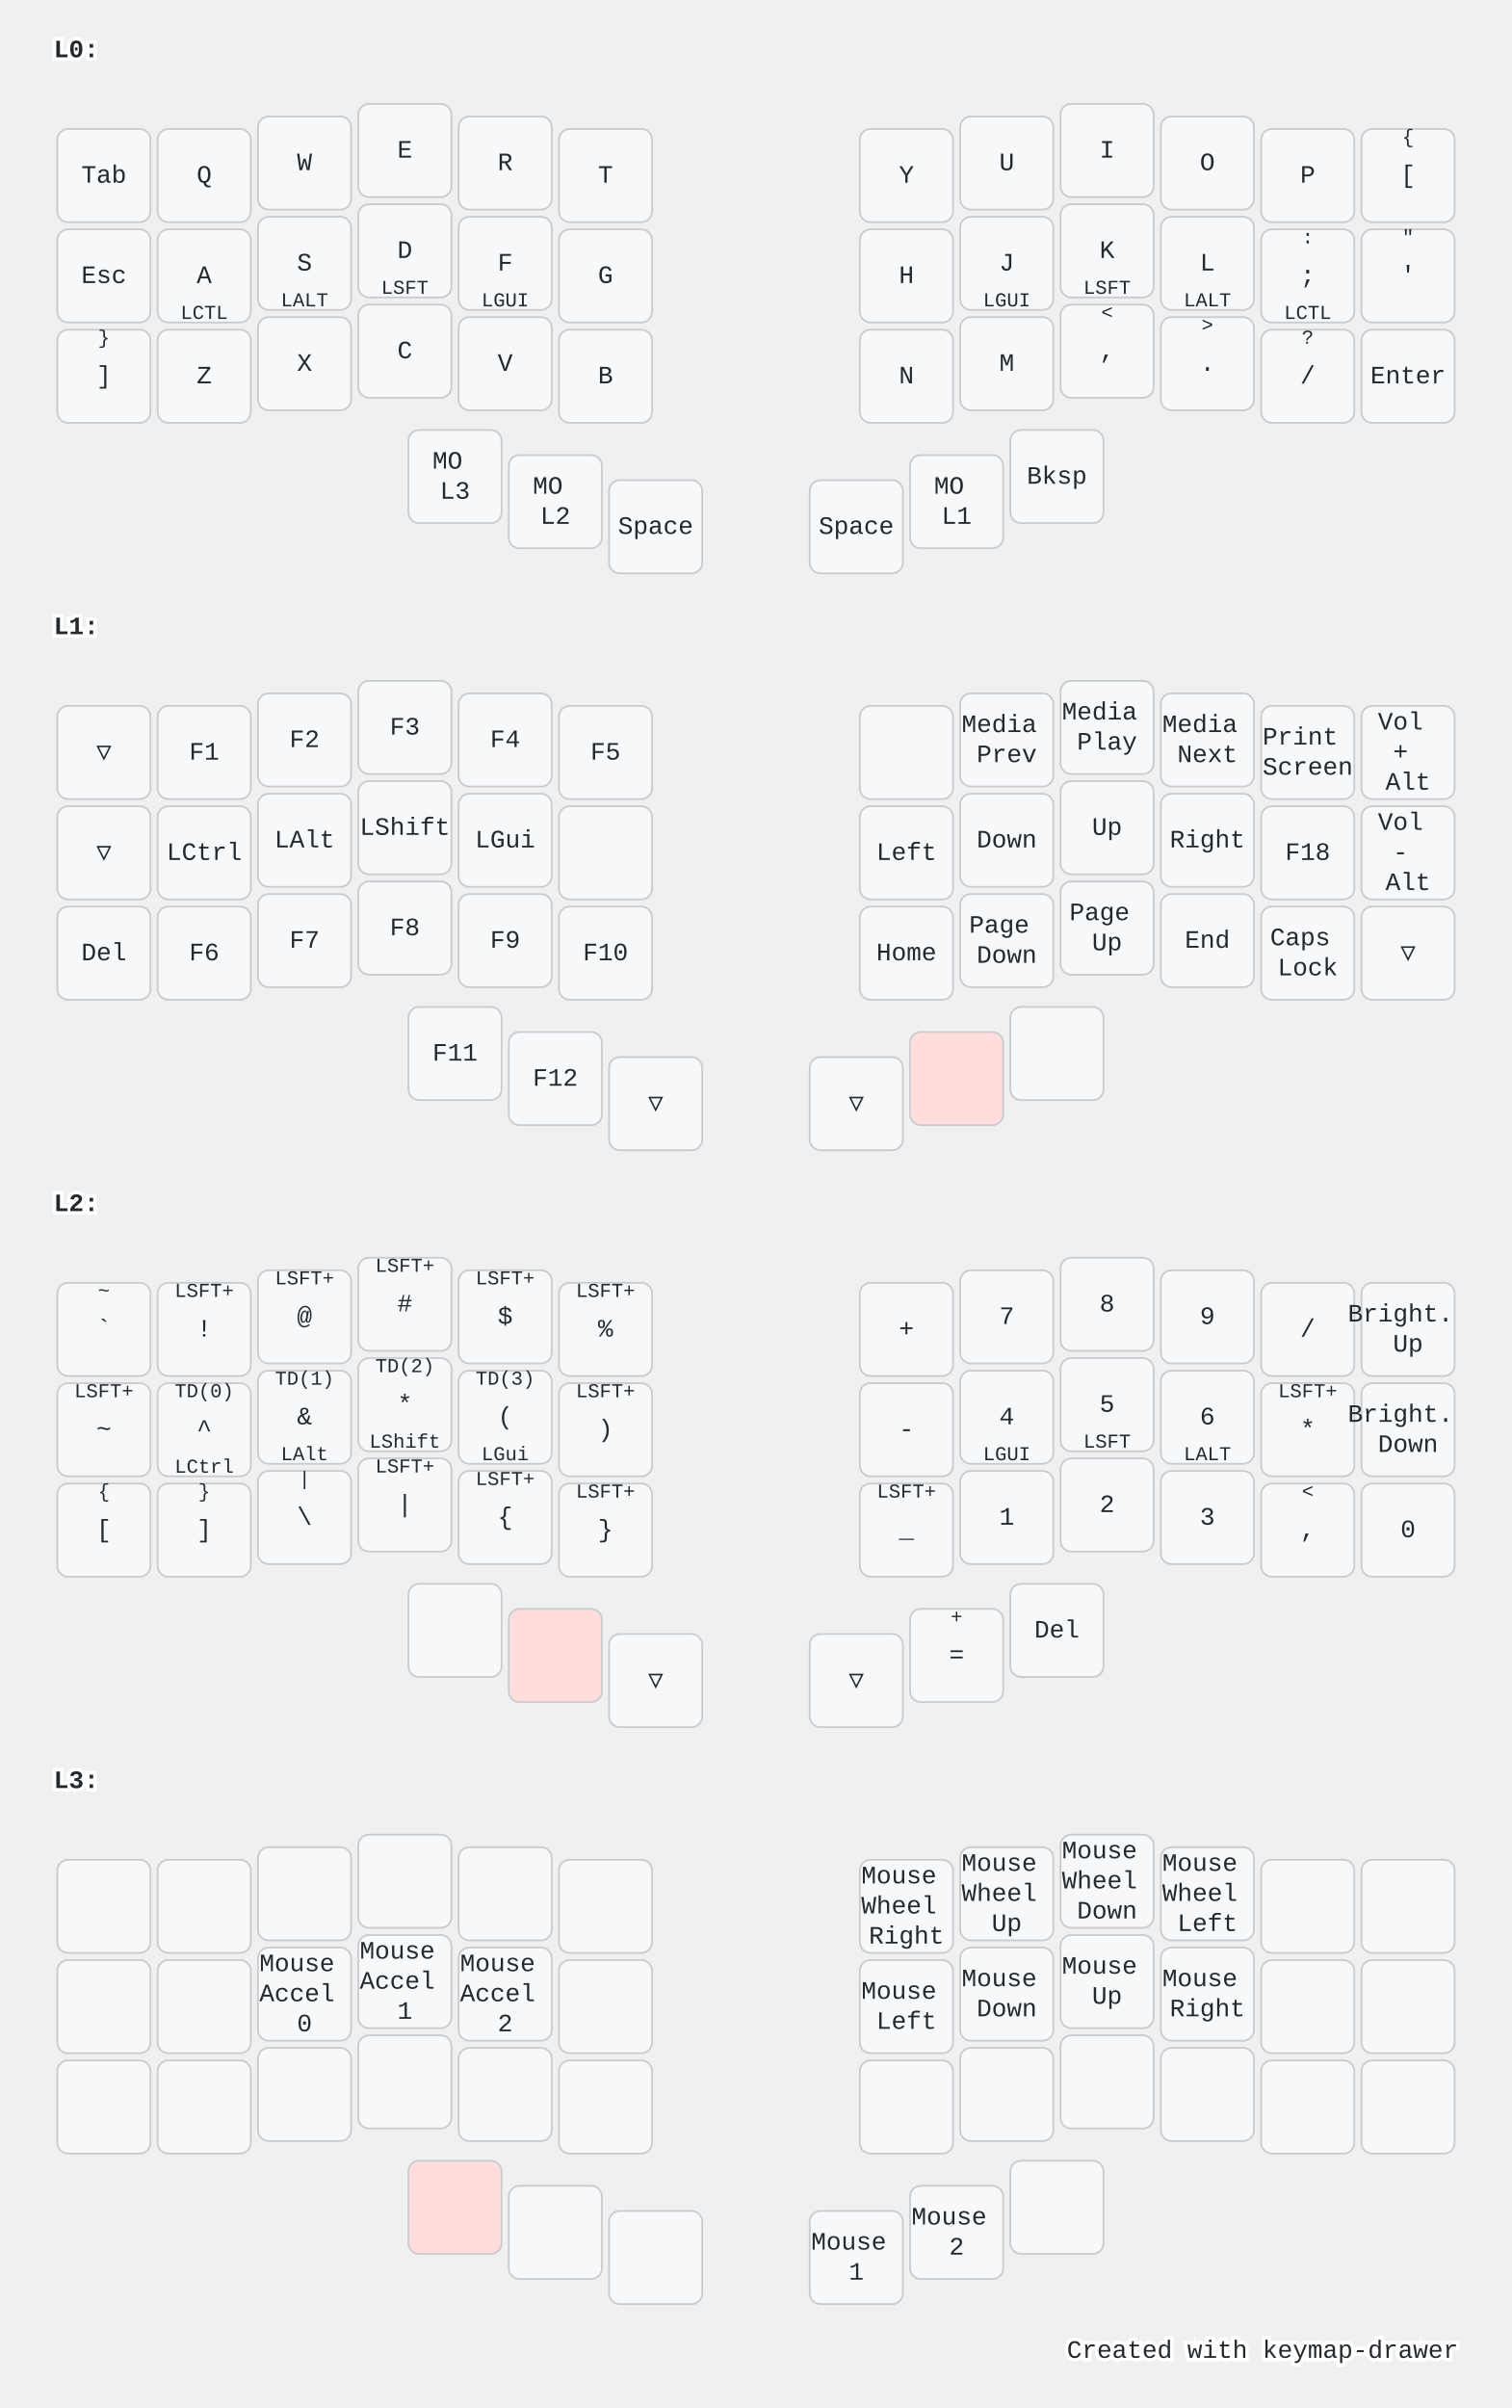
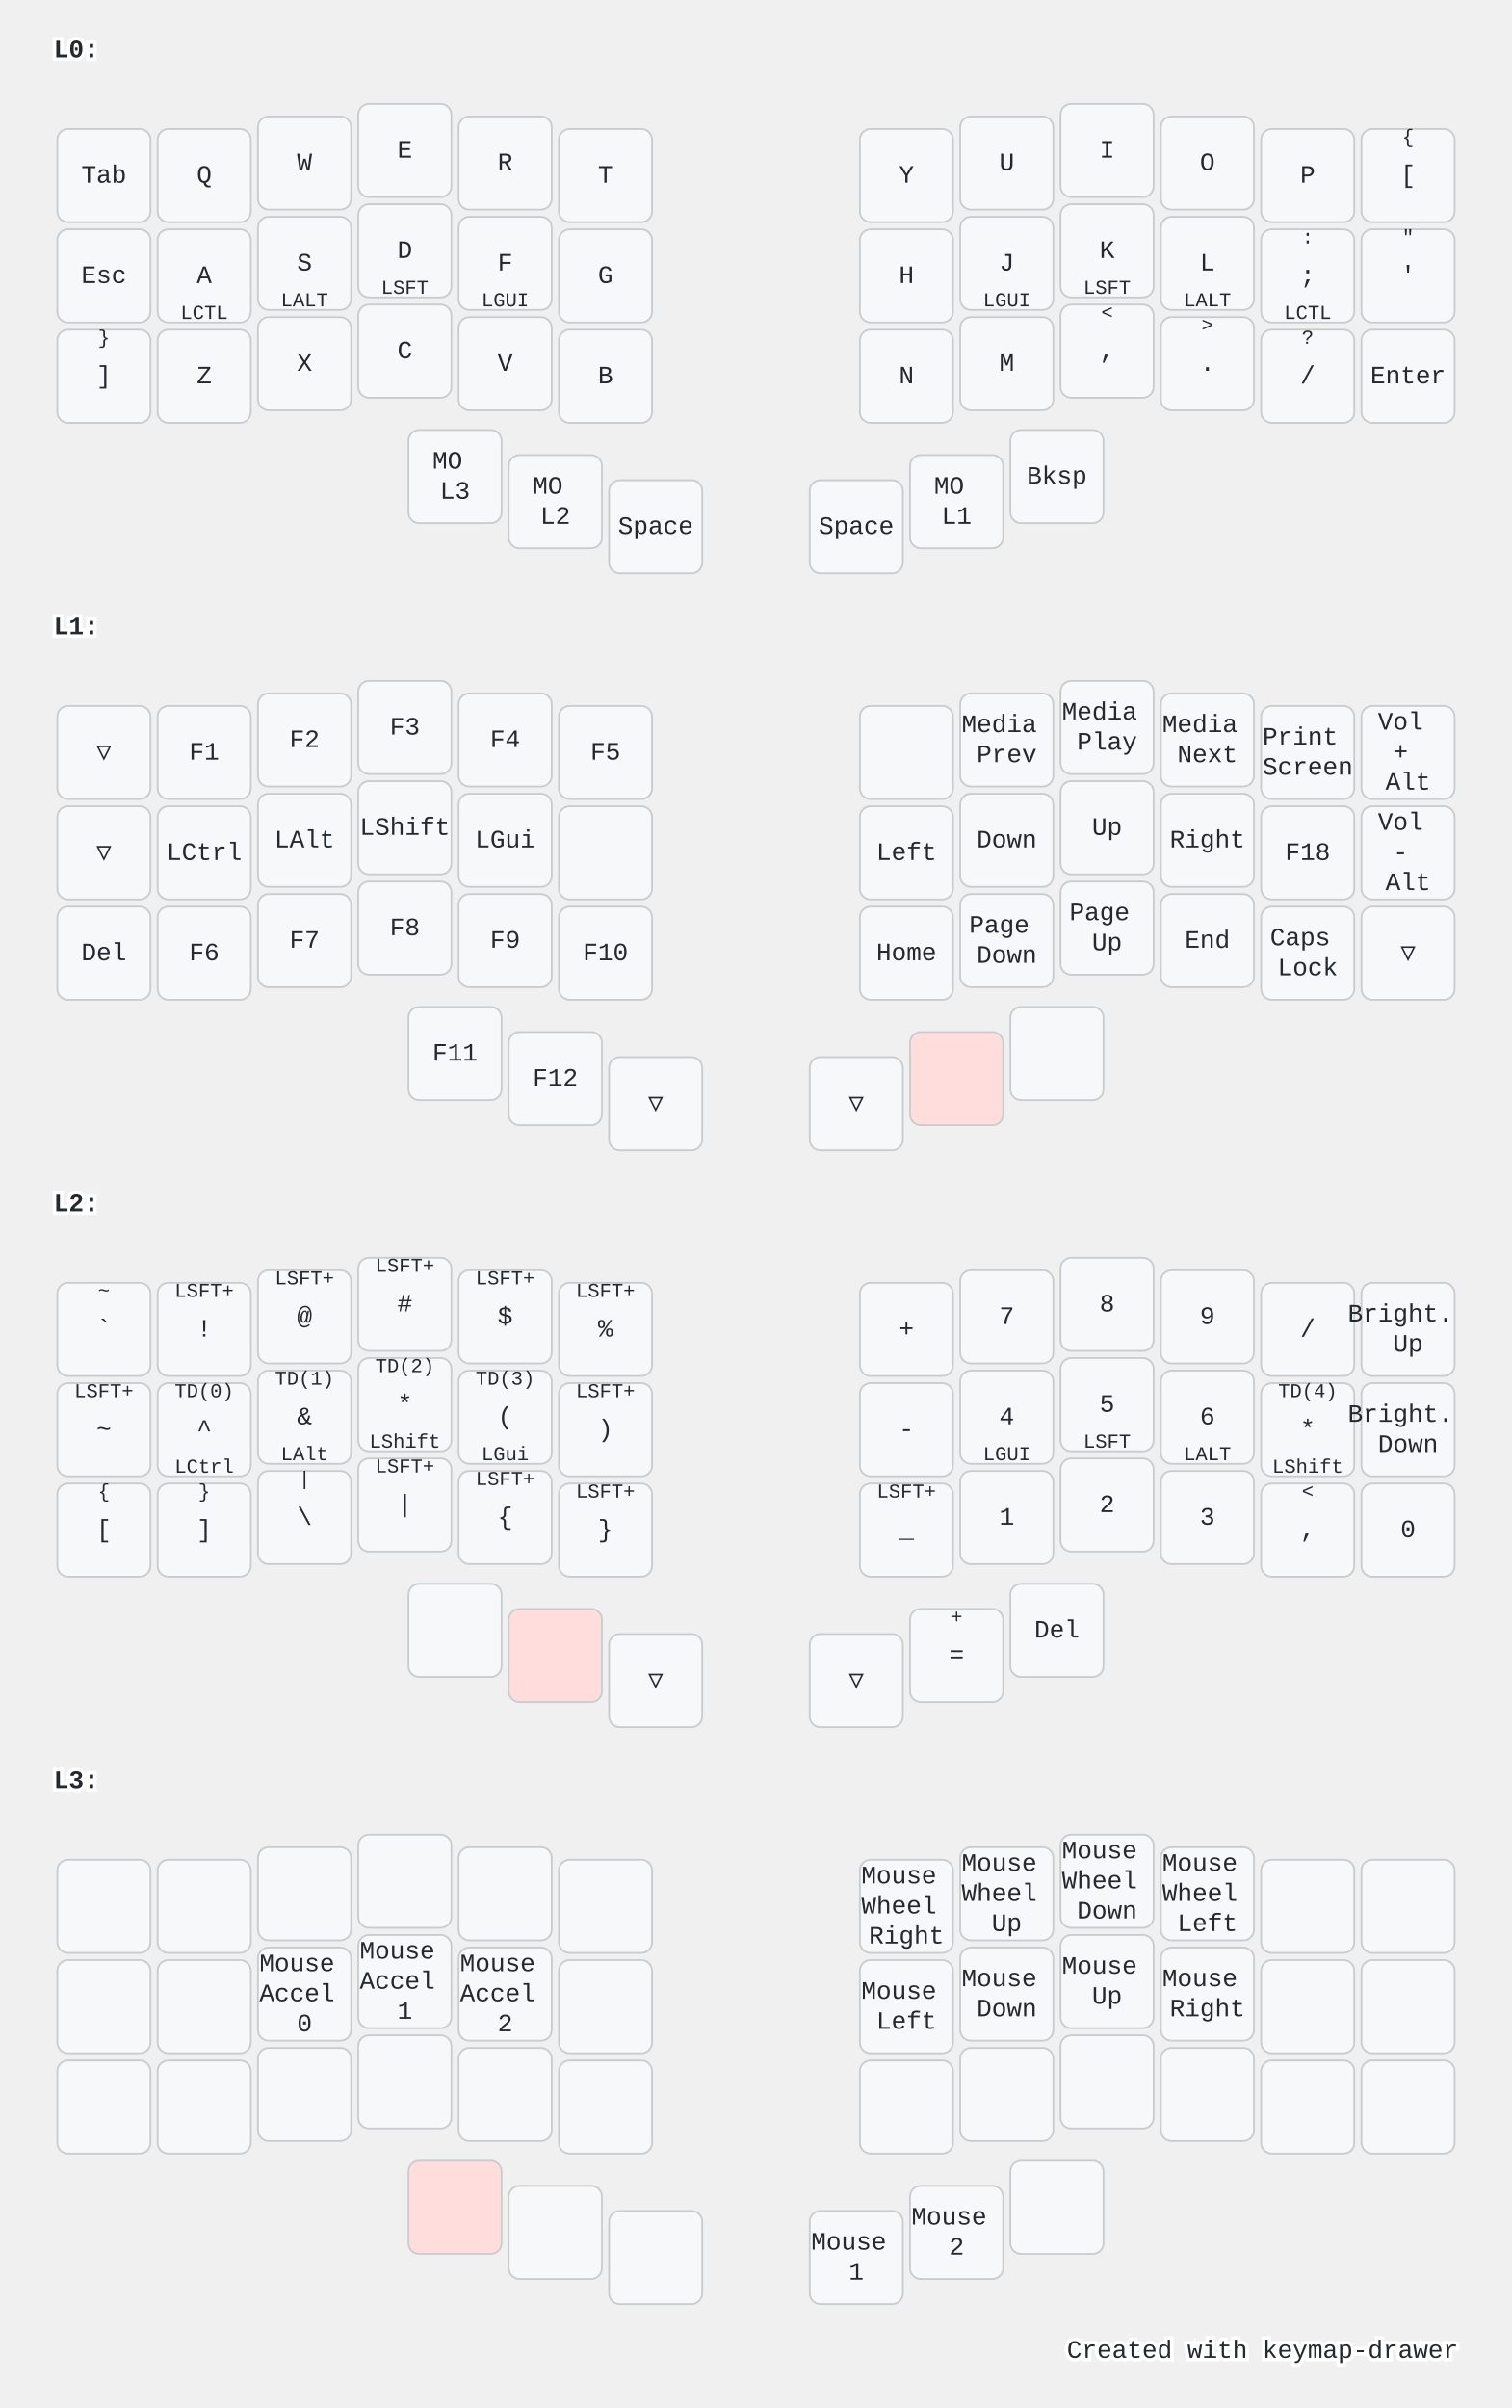
<svg xmlns="http://www.w3.org/2000/svg" width="844" height="1344" viewBox="0 0 844 1344" class="keymap">
  <style>/* inherit to force styles through use tags */
svg path {
    fill: inherit;
}

/* font and background color specifications */
svg.keymap {
    font-family: SFMono-Regular,Consolas,Liberation Mono,Menlo,monospace;
    font-size: 14px;
    font-kerning: normal;
    text-rendering: optimizeLegibility;
    fill: #24292e;
}

/* default key styling */
rect.key {
    fill: #f6f8fa;
}

rect.key, rect.combo {
    stroke: #c9cccf;
    stroke-width: 1;
}

/* default key side styling, only used is draw_key_sides is set */
rect.side {
    filter: brightness(90%);
}

/* color accent for combo boxes */
rect.combo, rect.combo-separate {
    fill: #cdf;
}

/* color accent for held keys */
rect.held, rect.combo.held {
    fill: #fdd;
}

/* color accent for ghost (optional) keys */
rect.ghost, rect.combo.ghost {
    stroke-dasharray: 4, 4;
    stroke-width: 2;
}

text {
    text-anchor: middle;
    dominant-baseline: middle;
}

/* styling for layer labels */
text.label {
    font-weight: bold;
    text-anchor: start;
    stroke: white;
    stroke-width: 4;
    paint-order: stroke;
}

/* styling for optional footer */
text.footer {
    text-anchor: end;
    dominant-baseline: auto;
    stroke: white;
    stroke-width: 4;
    paint-order: stroke;
}

/* styling for combo tap, and key non-tap label text */
text.combo, text.hold, text.shifted, text.left, text.right {
    font-size: 11px;
}

text.hold {
    text-anchor: middle;
    dominant-baseline: auto;
}

text.shifted {
    text-anchor: middle;
    dominant-baseline: hanging;
}

text.left {
    text-anchor: start;
}

text.right {
    text-anchor: end;
}

text.layer-activator {
    text-decoration: underline;
}

/* styling for hold/shifted label text in combo box */
text.combo.hold, text.combo.shifted, text.combo.left, text.combo.right {
    font-size: 8px;
}

/* lighter symbol for transparent keys */
text.trans {
    fill: #7b7e81;
}

/* styling for combo dendrons */
path.combo {
    stroke-width: 1;
    stroke: gray;
    fill: none;
}

/* Start Tabler Icons Cleanup */
/* cannot use height/width with glyphs */
.icon-tabler &gt; path {
    fill: inherit;
    stroke: inherit;
    stroke-width: 2;
}
/* hide tabler's default box */
.icon-tabler &gt; path[stroke="none"][fill="none"] {
    visibility: hidden;
}
/* End Tabler Icons Cleanup */

@media (prefers-color-scheme: dark) {
svg.keymap { fill: #d1d6db; }
rect.key { fill: #3f4750; }
rect.key, rect.combo { stroke: #60666c; }
rect.combo, rect.combo-separate { fill: #1f3d7a; }
rect.held, rect.combo.held { fill: #854747; }
text.label, text.footer { stroke: black; }
text.trans { fill: #7e8184; }
path.combo { stroke: #7f7f7f; }

}</style>
  <g transform="translate(30, 0)" class="layer-L0">
    <text x="0" y="28" class="label" id="L0">L0:</text>
    <g transform="translate(0, 56)">
      <g transform="translate(28, 42)" class="key keypos-0">
        <rect rx="6" ry="6" x="-26" y="-26" width="52" height="52" class="key" />
        <text x="0" y="0" class="key tap">Tab</text>
      </g>
      <g transform="translate(84, 42)" class="key keypos-1">
        <rect rx="6" ry="6" x="-26" y="-26" width="52" height="52" class="key" />
        <text x="0" y="0" class="key tap">Q</text>
      </g>
      <g transform="translate(140, 35)" class="key keypos-2">
        <rect rx="6" ry="6" x="-26" y="-26" width="52" height="52" class="key" />
        <text x="0" y="0" class="key tap">W</text>
      </g>
      <g transform="translate(196, 28)" class="key keypos-3">
        <rect rx="6" ry="6" x="-26" y="-26" width="52" height="52" class="key" />
        <text x="0" y="0" class="key tap">E</text>
      </g>
      <g transform="translate(252, 35)" class="key keypos-4">
        <rect rx="6" ry="6" x="-26" y="-26" width="52" height="52" class="key" />
        <text x="0" y="0" class="key tap">R</text>
      </g>
      <g transform="translate(308, 42)" class="key keypos-5">
        <rect rx="6" ry="6" x="-26" y="-26" width="52" height="52" class="key" />
        <text x="0" y="0" class="key tap">T</text>
      </g>
      <g transform="translate(476, 42)" class="key keypos-6">
        <rect rx="6" ry="6" x="-26" y="-26" width="52" height="52" class="key" />
        <text x="0" y="0" class="key tap">Y</text>
      </g>
      <g transform="translate(532, 35)" class="key keypos-7">
        <rect rx="6" ry="6" x="-26" y="-26" width="52" height="52" class="key" />
        <text x="0" y="0" class="key tap">U</text>
      </g>
      <g transform="translate(588, 28)" class="key keypos-8">
        <rect rx="6" ry="6" x="-26" y="-26" width="52" height="52" class="key" />
        <text x="0" y="0" class="key tap">I</text>
      </g>
      <g transform="translate(644, 35)" class="key keypos-9">
        <rect rx="6" ry="6" x="-26" y="-26" width="52" height="52" class="key" />
        <text x="0" y="0" class="key tap">O</text>
      </g>
      <g transform="translate(700, 42)" class="key keypos-10">
        <rect rx="6" ry="6" x="-26" y="-26" width="52" height="52" class="key" />
        <text x="0" y="0" class="key tap">P</text>
      </g>
      <g transform="translate(756, 42)" class="key keypos-11">
        <rect rx="6" ry="6" x="-26" y="-26" width="52" height="52" class="key" />
        <text x="0" y="0" class="key tap">[</text>
        <text x="0" y="-24" class="key shifted">{</text>
      </g>
      <g transform="translate(28, 98)" class="key keypos-12">
        <rect rx="6" ry="6" x="-26" y="-26" width="52" height="52" class="key" />
        <text x="0" y="0" class="key tap">Esc</text>
      </g>
      <g transform="translate(84, 98)" class="key keypos-13">
        <rect rx="6" ry="6" x="-26" y="-26" width="52" height="52" class="key" />
        <text x="0" y="0" class="key tap">A</text>
        <text x="0" y="24" class="key hold">LCTL</text>
      </g>
      <g transform="translate(140, 91)" class="key keypos-14">
        <rect rx="6" ry="6" x="-26" y="-26" width="52" height="52" class="key" />
        <text x="0" y="0" class="key tap">S</text>
        <text x="0" y="24" class="key hold">LALT</text>
      </g>
      <g transform="translate(196, 84)" class="key keypos-15">
        <rect rx="6" ry="6" x="-26" y="-26" width="52" height="52" class="key" />
        <text x="0" y="0" class="key tap">D</text>
        <text x="0" y="24" class="key hold">LSFT</text>
      </g>
      <g transform="translate(252, 91)" class="key keypos-16">
        <rect rx="6" ry="6" x="-26" y="-26" width="52" height="52" class="key" />
        <text x="0" y="0" class="key tap">F</text>
        <text x="0" y="24" class="key hold">LGUI</text>
      </g>
      <g transform="translate(308, 98)" class="key keypos-17">
        <rect rx="6" ry="6" x="-26" y="-26" width="52" height="52" class="key" />
        <text x="0" y="0" class="key tap">G</text>
      </g>
      <g transform="translate(476, 98)" class="key keypos-18">
        <rect rx="6" ry="6" x="-26" y="-26" width="52" height="52" class="key" />
        <text x="0" y="0" class="key tap">H</text>
      </g>
      <g transform="translate(532, 91)" class="key keypos-19">
        <rect rx="6" ry="6" x="-26" y="-26" width="52" height="52" class="key" />
        <text x="0" y="0" class="key tap">J</text>
        <text x="0" y="24" class="key hold">LGUI</text>
      </g>
      <g transform="translate(588, 84)" class="key keypos-20">
        <rect rx="6" ry="6" x="-26" y="-26" width="52" height="52" class="key" />
        <text x="0" y="0" class="key tap">K</text>
        <text x="0" y="24" class="key hold">LSFT</text>
      </g>
      <g transform="translate(644, 91)" class="key keypos-21">
        <rect rx="6" ry="6" x="-26" y="-26" width="52" height="52" class="key" />
        <text x="0" y="0" class="key tap">L</text>
        <text x="0" y="24" class="key hold">LALT</text>
      </g>
      <g transform="translate(700, 98)" class="key keypos-22">
        <rect rx="6" ry="6" x="-26" y="-26" width="52" height="52" class="key" />
        <text x="0" y="0" class="key tap">;</text>
        <text x="0" y="24" class="key hold">LCTL</text>
        <text x="0" y="-24" class="key shifted">:</text>
      </g>
      <g transform="translate(756, 98)" class="key keypos-23">
        <rect rx="6" ry="6" x="-26" y="-26" width="52" height="52" class="key" />
        <text x="0" y="0" class="key tap">'</text>
        <text x="0" y="-24" class="key shifted">"</text>
      </g>
      <g transform="translate(28, 154)" class="key keypos-24">
        <rect rx="6" ry="6" x="-26" y="-26" width="52" height="52" class="key" />
        <text x="0" y="0" class="key tap">]</text>
        <text x="0" y="-24" class="key shifted">}</text>
      </g>
      <g transform="translate(84, 154)" class="key keypos-25">
        <rect rx="6" ry="6" x="-26" y="-26" width="52" height="52" class="key" />
        <text x="0" y="0" class="key tap">Z</text>
      </g>
      <g transform="translate(140, 147)" class="key keypos-26">
        <rect rx="6" ry="6" x="-26" y="-26" width="52" height="52" class="key" />
        <text x="0" y="0" class="key tap">X</text>
      </g>
      <g transform="translate(196, 140)" class="key keypos-27">
        <rect rx="6" ry="6" x="-26" y="-26" width="52" height="52" class="key" />
        <text x="0" y="0" class="key tap">C</text>
      </g>
      <g transform="translate(252, 147)" class="key keypos-28">
        <rect rx="6" ry="6" x="-26" y="-26" width="52" height="52" class="key" />
        <text x="0" y="0" class="key tap">V</text>
      </g>
      <g transform="translate(308, 154)" class="key keypos-29">
        <rect rx="6" ry="6" x="-26" y="-26" width="52" height="52" class="key" />
        <text x="0" y="0" class="key tap">B</text>
      </g>
      <g transform="translate(476, 154)" class="key keypos-30">
        <rect rx="6" ry="6" x="-26" y="-26" width="52" height="52" class="key" />
        <text x="0" y="0" class="key tap">N</text>
      </g>
      <g transform="translate(532, 147)" class="key keypos-31">
        <rect rx="6" ry="6" x="-26" y="-26" width="52" height="52" class="key" />
        <text x="0" y="0" class="key tap">M</text>
      </g>
      <g transform="translate(588, 140)" class="key keypos-32">
        <rect rx="6" ry="6" x="-26" y="-26" width="52" height="52" class="key" />
        <text x="0" y="0" class="key tap">,</text>
        <text x="0" y="-24" class="key shifted">&lt;</text>
      </g>
      <g transform="translate(644, 147)" class="key keypos-33">
        <rect rx="6" ry="6" x="-26" y="-26" width="52" height="52" class="key" />
        <text x="0" y="0" class="key tap">.</text>
        <text x="0" y="-24" class="key shifted">&gt;</text>
      </g>
      <g transform="translate(700, 154)" class="key keypos-34">
        <rect rx="6" ry="6" x="-26" y="-26" width="52" height="52" class="key" />
        <text x="0" y="0" class="key tap">/</text>
        <text x="0" y="-24" class="key shifted">?</text>
      </g>
      <g transform="translate(756, 154)" class="key keypos-35">
        <rect rx="6" ry="6" x="-26" y="-26" width="52" height="52" class="key" />
        <text x="0" y="0" class="key tap">Enter</text>
      </g>
      <g transform="translate(224, 210)" class="key keypos-36">
        <rect rx="6" ry="6" x="-26" y="-26" width="52" height="52" class="key" />
        <text x="0" y="0" class="key tap">
          <tspan x="0" dy="-0.6em">MO</tspan>
          <tspan x="0" dy="1.2em">L3</tspan>
        </text>
      </g>
      <g transform="translate(280, 224)" class="key keypos-37">
        <rect rx="6" ry="6" x="-26" y="-26" width="52" height="52" class="key" />
        <text x="0" y="0" class="key tap">
          <tspan x="0" dy="-0.6em">MO</tspan>
          <tspan x="0" dy="1.2em">L2</tspan>
        </text>
      </g>
      <g transform="translate(336, 238)" class="key keypos-38">
        <rect rx="6" ry="6" x="-26" y="-26" width="52" height="52" class="key" />
        <text x="0" y="0" class="key tap">Space</text>
      </g>
      <g transform="translate(448, 238)" class="key keypos-39">
        <rect rx="6" ry="6" x="-26" y="-26" width="52" height="52" class="key" />
        <text x="0" y="0" class="key tap">Space</text>
      </g>
      <g transform="translate(504, 224)" class="key keypos-40">
        <rect rx="6" ry="6" x="-26" y="-26" width="52" height="52" class="key" />
        <text x="0" y="0" class="key tap">
          <tspan x="0" dy="-0.6em">MO</tspan>
          <tspan x="0" dy="1.2em">L1</tspan>
        </text>
      </g>
      <g transform="translate(560, 210)" class="key keypos-41">
        <rect rx="6" ry="6" x="-26" y="-26" width="52" height="52" class="key" />
        <text x="0" y="0" class="key tap">Bksp</text>
      </g>
    </g>
  </g>
  <g transform="translate(30, 322)" class="layer-L1">
    <text x="0" y="28" class="label" id="L1">L1:</text>
    <g transform="translate(0, 56)">
      <g transform="translate(28, 42)" class="key keypos-0">
        <rect rx="6" ry="6" x="-26" y="-26" width="52" height="52" class="key" />
        <text x="0" y="0" class="key tap">▽</text>
      </g>
      <g transform="translate(84, 42)" class="key keypos-1">
        <rect rx="6" ry="6" x="-26" y="-26" width="52" height="52" class="key" />
        <text x="0" y="0" class="key tap">F1</text>
      </g>
      <g transform="translate(140, 35)" class="key keypos-2">
        <rect rx="6" ry="6" x="-26" y="-26" width="52" height="52" class="key" />
        <text x="0" y="0" class="key tap">F2</text>
      </g>
      <g transform="translate(196, 28)" class="key keypos-3">
        <rect rx="6" ry="6" x="-26" y="-26" width="52" height="52" class="key" />
        <text x="0" y="0" class="key tap">F3</text>
      </g>
      <g transform="translate(252, 35)" class="key keypos-4">
        <rect rx="6" ry="6" x="-26" y="-26" width="52" height="52" class="key" />
        <text x="0" y="0" class="key tap">F4</text>
      </g>
      <g transform="translate(308, 42)" class="key keypos-5">
        <rect rx="6" ry="6" x="-26" y="-26" width="52" height="52" class="key" />
        <text x="0" y="0" class="key tap">F5</text>
      </g>
      <g transform="translate(476, 42)" class="key keypos-6">
        <rect rx="6" ry="6" x="-26" y="-26" width="52" height="52" class="key" />
      </g>
      <g transform="translate(532, 35)" class="key keypos-7">
        <rect rx="6" ry="6" x="-26" y="-26" width="52" height="52" class="key" />
        <text x="0" y="0" class="key tap">
          <tspan x="0" dy="-0.6em">Media</tspan>
          <tspan x="0" dy="1.2em">Prev</tspan>
        </text>
      </g>
      <g transform="translate(588, 28)" class="key keypos-8">
        <rect rx="6" ry="6" x="-26" y="-26" width="52" height="52" class="key" />
        <text x="0" y="0" class="key tap">
          <tspan x="0" dy="-0.6em">Media</tspan>
          <tspan x="0" dy="1.2em">Play</tspan>
        </text>
      </g>
      <g transform="translate(644, 35)" class="key keypos-9">
        <rect rx="6" ry="6" x="-26" y="-26" width="52" height="52" class="key" />
        <text x="0" y="0" class="key tap">
          <tspan x="0" dy="-0.6em">Media</tspan>
          <tspan x="0" dy="1.2em">Next</tspan>
        </text>
      </g>
      <g transform="translate(700, 42)" class="key keypos-10">
        <rect rx="6" ry="6" x="-26" y="-26" width="52" height="52" class="key" />
        <text x="0" y="0" class="key tap">
          <tspan x="0" dy="-0.6em">Print</tspan>
          <tspan x="0" dy="1.2em">Screen</tspan>
        </text>
      </g>
      <g transform="translate(756, 42)" class="key keypos-11">
        <rect rx="6" ry="6" x="-26" y="-26" width="52" height="52" class="key" />
        <text x="0" y="0" class="key tap">
          <tspan x="0" dy="-1.2em">Vol</tspan>
          <tspan x="0" dy="1.2em">+</tspan>
          <tspan x="0" dy="1.2em">Alt</tspan>
        </text>
      </g>
      <g transform="translate(28, 98)" class="key keypos-12">
        <rect rx="6" ry="6" x="-26" y="-26" width="52" height="52" class="key" />
        <text x="0" y="0" class="key tap">▽</text>
      </g>
      <g transform="translate(84, 98)" class="key keypos-13">
        <rect rx="6" ry="6" x="-26" y="-26" width="52" height="52" class="key" />
        <text x="0" y="0" class="key tap">LCtrl</text>
      </g>
      <g transform="translate(140, 91)" class="key keypos-14">
        <rect rx="6" ry="6" x="-26" y="-26" width="52" height="52" class="key" />
        <text x="0" y="0" class="key tap">LAlt</text>
      </g>
      <g transform="translate(196, 84)" class="key keypos-15">
        <rect rx="6" ry="6" x="-26" y="-26" width="52" height="52" class="key" />
        <text x="0" y="0" class="key tap">LShift</text>
      </g>
      <g transform="translate(252, 91)" class="key keypos-16">
        <rect rx="6" ry="6" x="-26" y="-26" width="52" height="52" class="key" />
        <text x="0" y="0" class="key tap">LGui</text>
      </g>
      <g transform="translate(308, 98)" class="key keypos-17">
        <rect rx="6" ry="6" x="-26" y="-26" width="52" height="52" class="key" />
      </g>
      <g transform="translate(476, 98)" class="key keypos-18">
        <rect rx="6" ry="6" x="-26" y="-26" width="52" height="52" class="key" />
        <text x="0" y="0" class="key tap">Left</text>
      </g>
      <g transform="translate(532, 91)" class="key keypos-19">
        <rect rx="6" ry="6" x="-26" y="-26" width="52" height="52" class="key" />
        <text x="0" y="0" class="key tap">Down</text>
      </g>
      <g transform="translate(588, 84)" class="key keypos-20">
        <rect rx="6" ry="6" x="-26" y="-26" width="52" height="52" class="key" />
        <text x="0" y="0" class="key tap">Up</text>
      </g>
      <g transform="translate(644, 91)" class="key keypos-21">
        <rect rx="6" ry="6" x="-26" y="-26" width="52" height="52" class="key" />
        <text x="0" y="0" class="key tap">Right</text>
      </g>
      <g transform="translate(700, 98)" class="key keypos-22">
        <rect rx="6" ry="6" x="-26" y="-26" width="52" height="52" class="key" />
        <text x="0" y="0" class="key tap">F18</text>
      </g>
      <g transform="translate(756, 98)" class="key keypos-23">
        <rect rx="6" ry="6" x="-26" y="-26" width="52" height="52" class="key" />
        <text x="0" y="0" class="key tap">
          <tspan x="0" dy="-1.2em">Vol</tspan>
          <tspan x="0" dy="1.2em">-</tspan>
          <tspan x="0" dy="1.2em">Alt</tspan>
        </text>
      </g>
      <g transform="translate(28, 154)" class="key keypos-24">
        <rect rx="6" ry="6" x="-26" y="-26" width="52" height="52" class="key" />
        <text x="0" y="0" class="key tap">Del</text>
      </g>
      <g transform="translate(84, 154)" class="key keypos-25">
        <rect rx="6" ry="6" x="-26" y="-26" width="52" height="52" class="key" />
        <text x="0" y="0" class="key tap">F6</text>
      </g>
      <g transform="translate(140, 147)" class="key keypos-26">
        <rect rx="6" ry="6" x="-26" y="-26" width="52" height="52" class="key" />
        <text x="0" y="0" class="key tap">F7</text>
      </g>
      <g transform="translate(196, 140)" class="key keypos-27">
        <rect rx="6" ry="6" x="-26" y="-26" width="52" height="52" class="key" />
        <text x="0" y="0" class="key tap">F8</text>
      </g>
      <g transform="translate(252, 147)" class="key keypos-28">
        <rect rx="6" ry="6" x="-26" y="-26" width="52" height="52" class="key" />
        <text x="0" y="0" class="key tap">F9</text>
      </g>
      <g transform="translate(308, 154)" class="key keypos-29">
        <rect rx="6" ry="6" x="-26" y="-26" width="52" height="52" class="key" />
        <text x="0" y="0" class="key tap">F10</text>
      </g>
      <g transform="translate(476, 154)" class="key keypos-30">
        <rect rx="6" ry="6" x="-26" y="-26" width="52" height="52" class="key" />
        <text x="0" y="0" class="key tap">Home</text>
      </g>
      <g transform="translate(532, 147)" class="key keypos-31">
        <rect rx="6" ry="6" x="-26" y="-26" width="52" height="52" class="key" />
        <text x="0" y="0" class="key tap">
          <tspan x="0" dy="-0.6em">Page</tspan>
          <tspan x="0" dy="1.2em">Down</tspan>
        </text>
      </g>
      <g transform="translate(588, 140)" class="key keypos-32">
        <rect rx="6" ry="6" x="-26" y="-26" width="52" height="52" class="key" />
        <text x="0" y="0" class="key tap">
          <tspan x="0" dy="-0.6em">Page</tspan>
          <tspan x="0" dy="1.2em">Up</tspan>
        </text>
      </g>
      <g transform="translate(644, 147)" class="key keypos-33">
        <rect rx="6" ry="6" x="-26" y="-26" width="52" height="52" class="key" />
        <text x="0" y="0" class="key tap">End</text>
      </g>
      <g transform="translate(700, 154)" class="key keypos-34">
        <rect rx="6" ry="6" x="-26" y="-26" width="52" height="52" class="key" />
        <text x="0" y="0" class="key tap">
          <tspan x="0" dy="-0.6em">Caps</tspan>
          <tspan x="0" dy="1.2em">Lock</tspan>
        </text>
      </g>
      <g transform="translate(756, 154)" class="key keypos-35">
        <rect rx="6" ry="6" x="-26" y="-26" width="52" height="52" class="key" />
        <text x="0" y="0" class="key tap">▽</text>
      </g>
      <g transform="translate(224, 210)" class="key keypos-36">
        <rect rx="6" ry="6" x="-26" y="-26" width="52" height="52" class="key" />
        <text x="0" y="0" class="key tap">F11</text>
      </g>
      <g transform="translate(280, 224)" class="key keypos-37">
        <rect rx="6" ry="6" x="-26" y="-26" width="52" height="52" class="key" />
        <text x="0" y="0" class="key tap">F12</text>
      </g>
      <g transform="translate(336, 238)" class="key keypos-38">
        <rect rx="6" ry="6" x="-26" y="-26" width="52" height="52" class="key" />
        <text x="0" y="0" class="key tap">▽</text>
      </g>
      <g transform="translate(448, 238)" class="key keypos-39">
        <rect rx="6" ry="6" x="-26" y="-26" width="52" height="52" class="key" />
        <text x="0" y="0" class="key tap">▽</text>
      </g>
      <g transform="translate(504, 224)" class="key held keypos-40">
        <rect rx="6" ry="6" x="-26" y="-26" width="52" height="52" class="key held" />
      </g>
      <g transform="translate(560, 210)" class="key keypos-41">
        <rect rx="6" ry="6" x="-26" y="-26" width="52" height="52" class="key" />
      </g>
    </g>
  </g>
  <g transform="translate(30, 644)" class="layer-L2">
    <text x="0" y="28" class="label" id="L2">L2:</text>
    <g transform="translate(0, 56)">
      <g transform="translate(28, 42)" class="key keypos-0">
        <rect rx="6" ry="6" x="-26" y="-26" width="52" height="52" class="key" />
        <text x="0" y="0" class="key tap">`</text>
        <text x="0" y="-24" class="key shifted">~</text>
      </g>
      <g transform="translate(84, 42)" class="key keypos-1">
        <rect rx="6" ry="6" x="-26" y="-26" width="52" height="52" class="key" />
        <text x="0" y="0" class="key tap">!</text>
        <text x="0" y="-24" class="key shifted">LSFT+</text>
      </g>
      <g transform="translate(140, 35)" class="key keypos-2">
        <rect rx="6" ry="6" x="-26" y="-26" width="52" height="52" class="key" />
        <text x="0" y="0" class="key tap">@</text>
        <text x="0" y="-24" class="key shifted">LSFT+</text>
      </g>
      <g transform="translate(196, 28)" class="key keypos-3">
        <rect rx="6" ry="6" x="-26" y="-26" width="52" height="52" class="key" />
        <text x="0" y="0" class="key tap">#</text>
        <text x="0" y="-24" class="key shifted">LSFT+</text>
      </g>
      <g transform="translate(252, 35)" class="key keypos-4">
        <rect rx="6" ry="6" x="-26" y="-26" width="52" height="52" class="key" />
        <text x="0" y="0" class="key tap">$</text>
        <text x="0" y="-24" class="key shifted">LSFT+</text>
      </g>
      <g transform="translate(308, 42)" class="key keypos-5">
        <rect rx="6" ry="6" x="-26" y="-26" width="52" height="52" class="key" />
        <text x="0" y="0" class="key tap">%</text>
        <text x="0" y="-24" class="key shifted">LSFT+</text>
      </g>
      <g transform="translate(476, 42)" class="key keypos-6">
        <rect rx="6" ry="6" x="-26" y="-26" width="52" height="52" class="key" />
        <text x="0" y="0" class="key tap">+</text>
      </g>
      <g transform="translate(532, 35)" class="key keypos-7">
        <rect rx="6" ry="6" x="-26" y="-26" width="52" height="52" class="key" />
        <text x="0" y="0" class="key tap">7</text>
      </g>
      <g transform="translate(588, 28)" class="key keypos-8">
        <rect rx="6" ry="6" x="-26" y="-26" width="52" height="52" class="key" />
        <text x="0" y="0" class="key tap">8</text>
      </g>
      <g transform="translate(644, 35)" class="key keypos-9">
        <rect rx="6" ry="6" x="-26" y="-26" width="52" height="52" class="key" />
        <text x="0" y="0" class="key tap">9</text>
      </g>
      <g transform="translate(700, 42)" class="key keypos-10">
        <rect rx="6" ry="6" x="-26" y="-26" width="52" height="52" class="key" />
        <text x="0" y="0" class="key tap">/</text>
      </g>
      <g transform="translate(756, 42)" class="key keypos-11">
        <rect rx="6" ry="6" x="-26" y="-26" width="52" height="52" class="key" />
        <text x="0" y="0" class="key tap">
          <tspan x="0" dy="-0.6em">Bright.</tspan>
          <tspan x="0" dy="1.2em">Up</tspan>
        </text>
      </g>
      <g transform="translate(28, 98)" class="key keypos-12">
        <rect rx="6" ry="6" x="-26" y="-26" width="52" height="52" class="key" />
        <text x="0" y="0" class="key tap">~</text>
        <text x="0" y="-24" class="key shifted">LSFT+</text>
      </g>
      <g transform="translate(84, 98)" class="key keypos-13">
        <rect rx="6" ry="6" x="-26" y="-26" width="52" height="52" class="key" />
        <text x="0" y="0" class="key tap">^</text>
        <text x="0" y="24" class="key hold">LCtrl</text>
        <text x="0" y="-24" class="key shifted">TD(0)</text>
      </g>
      <g transform="translate(140, 91)" class="key keypos-14">
        <rect rx="6" ry="6" x="-26" y="-26" width="52" height="52" class="key" />
        <text x="0" y="0" class="key tap">&amp;</text>
        <text x="0" y="24" class="key hold">LAlt</text>
        <text x="0" y="-24" class="key shifted">TD(1)</text>
      </g>
      <g transform="translate(196, 84)" class="key keypos-15">
        <rect rx="6" ry="6" x="-26" y="-26" width="52" height="52" class="key" />
        <text x="0" y="0" class="key tap">*</text>
        <text x="0" y="24" class="key hold">LShift</text>
        <text x="0" y="-24" class="key shifted">TD(2)</text>
      </g>
      <g transform="translate(252, 91)" class="key keypos-16">
        <rect rx="6" ry="6" x="-26" y="-26" width="52" height="52" class="key" />
        <text x="0" y="0" class="key tap">(</text>
        <text x="0" y="24" class="key hold">LGui</text>
        <text x="0" y="-24" class="key shifted">TD(3)</text>
      </g>
      <g transform="translate(308, 98)" class="key keypos-17">
        <rect rx="6" ry="6" x="-26" y="-26" width="52" height="52" class="key" />
        <text x="0" y="0" class="key tap">)</text>
        <text x="0" y="-24" class="key shifted">LSFT+</text>
      </g>
      <g transform="translate(476, 98)" class="key keypos-18">
        <rect rx="6" ry="6" x="-26" y="-26" width="52" height="52" class="key" />
        <text x="0" y="0" class="key tap">-</text>
      </g>
      <g transform="translate(532, 91)" class="key keypos-19">
        <rect rx="6" ry="6" x="-26" y="-26" width="52" height="52" class="key" />
        <text x="0" y="0" class="key tap">4</text>
        <text x="0" y="24" class="key hold">LGUI</text>
      </g>
      <g transform="translate(588, 84)" class="key keypos-20">
        <rect rx="6" ry="6" x="-26" y="-26" width="52" height="52" class="key" />
        <text x="0" y="0" class="key tap">5</text>
        <text x="0" y="24" class="key hold">LSFT</text>
      </g>
      <g transform="translate(644, 91)" class="key keypos-21">
        <rect rx="6" ry="6" x="-26" y="-26" width="52" height="52" class="key" />
        <text x="0" y="0" class="key tap">6</text>
        <text x="0" y="24" class="key hold">LALT</text>
      </g>
      <g transform="translate(700, 98)" class="key keypos-22">
        <rect rx="6" ry="6" x="-26" y="-26" width="52" height="52" class="key" />
        <text x="0" y="0" class="key tap">*</text>
-         <text x="0" y="-24" class="key shifted">LSFT+</text>
+         <text x="0" y="24" class="key hold">LShift</text>
+         <text x="0" y="-24" class="key shifted">TD(4)</text>
      </g>
      <g transform="translate(756, 98)" class="key keypos-23">
        <rect rx="6" ry="6" x="-26" y="-26" width="52" height="52" class="key" />
        <text x="0" y="0" class="key tap">
          <tspan x="0" dy="-0.6em">Bright.</tspan>
          <tspan x="0" dy="1.2em">Down</tspan>
        </text>
      </g>
      <g transform="translate(28, 154)" class="key keypos-24">
        <rect rx="6" ry="6" x="-26" y="-26" width="52" height="52" class="key" />
        <text x="0" y="0" class="key tap">[</text>
        <text x="0" y="-24" class="key shifted">{</text>
      </g>
      <g transform="translate(84, 154)" class="key keypos-25">
        <rect rx="6" ry="6" x="-26" y="-26" width="52" height="52" class="key" />
        <text x="0" y="0" class="key tap">]</text>
        <text x="0" y="-24" class="key shifted">}</text>
      </g>
      <g transform="translate(140, 147)" class="key keypos-26">
        <rect rx="6" ry="6" x="-26" y="-26" width="52" height="52" class="key" />
        <text x="0" y="0" class="key tap">\</text>
        <text x="0" y="-24" class="key shifted">|</text>
      </g>
      <g transform="translate(196, 140)" class="key keypos-27">
        <rect rx="6" ry="6" x="-26" y="-26" width="52" height="52" class="key" />
        <text x="0" y="0" class="key tap">|</text>
        <text x="0" y="-24" class="key shifted">LSFT+</text>
      </g>
      <g transform="translate(252, 147)" class="key keypos-28">
        <rect rx="6" ry="6" x="-26" y="-26" width="52" height="52" class="key" />
        <text x="0" y="0" class="key tap">{</text>
        <text x="0" y="-24" class="key shifted">LSFT+</text>
      </g>
      <g transform="translate(308, 154)" class="key keypos-29">
        <rect rx="6" ry="6" x="-26" y="-26" width="52" height="52" class="key" />
        <text x="0" y="0" class="key tap">}</text>
        <text x="0" y="-24" class="key shifted">LSFT+</text>
      </g>
      <g transform="translate(476, 154)" class="key keypos-30">
        <rect rx="6" ry="6" x="-26" y="-26" width="52" height="52" class="key" />
        <text x="0" y="0" class="key tap">_</text>
        <text x="0" y="-24" class="key shifted">LSFT+</text>
      </g>
      <g transform="translate(532, 147)" class="key keypos-31">
        <rect rx="6" ry="6" x="-26" y="-26" width="52" height="52" class="key" />
        <text x="0" y="0" class="key tap">1</text>
      </g>
      <g transform="translate(588, 140)" class="key keypos-32">
        <rect rx="6" ry="6" x="-26" y="-26" width="52" height="52" class="key" />
        <text x="0" y="0" class="key tap">2</text>
      </g>
      <g transform="translate(644, 147)" class="key keypos-33">
        <rect rx="6" ry="6" x="-26" y="-26" width="52" height="52" class="key" />
        <text x="0" y="0" class="key tap">3</text>
      </g>
      <g transform="translate(700, 154)" class="key keypos-34">
        <rect rx="6" ry="6" x="-26" y="-26" width="52" height="52" class="key" />
        <text x="0" y="0" class="key tap">,</text>
        <text x="0" y="-24" class="key shifted">&lt;</text>
      </g>
      <g transform="translate(756, 154)" class="key keypos-35">
        <rect rx="6" ry="6" x="-26" y="-26" width="52" height="52" class="key" />
        <text x="0" y="0" class="key tap">0</text>
      </g>
      <g transform="translate(224, 210)" class="key keypos-36">
        <rect rx="6" ry="6" x="-26" y="-26" width="52" height="52" class="key" />
      </g>
      <g transform="translate(280, 224)" class="key held keypos-37">
        <rect rx="6" ry="6" x="-26" y="-26" width="52" height="52" class="key held" />
      </g>
      <g transform="translate(336, 238)" class="key keypos-38">
        <rect rx="6" ry="6" x="-26" y="-26" width="52" height="52" class="key" />
        <text x="0" y="0" class="key tap">▽</text>
      </g>
      <g transform="translate(448, 238)" class="key keypos-39">
        <rect rx="6" ry="6" x="-26" y="-26" width="52" height="52" class="key" />
        <text x="0" y="0" class="key tap">▽</text>
      </g>
      <g transform="translate(504, 224)" class="key keypos-40">
        <rect rx="6" ry="6" x="-26" y="-26" width="52" height="52" class="key" />
        <text x="0" y="0" class="key tap">=</text>
        <text x="0" y="-24" class="key shifted">+</text>
      </g>
      <g transform="translate(560, 210)" class="key keypos-41">
        <rect rx="6" ry="6" x="-26" y="-26" width="52" height="52" class="key" />
        <text x="0" y="0" class="key tap">Del</text>
      </g>
    </g>
  </g>
  <g transform="translate(30, 966)" class="layer-L3">
    <text x="0" y="28" class="label" id="L3">L3:</text>
    <g transform="translate(0, 56)">
      <g transform="translate(28, 42)" class="key keypos-0">
        <rect rx="6" ry="6" x="-26" y="-26" width="52" height="52" class="key" />
      </g>
      <g transform="translate(84, 42)" class="key keypos-1">
        <rect rx="6" ry="6" x="-26" y="-26" width="52" height="52" class="key" />
      </g>
      <g transform="translate(140, 35)" class="key keypos-2">
        <rect rx="6" ry="6" x="-26" y="-26" width="52" height="52" class="key" />
      </g>
      <g transform="translate(196, 28)" class="key keypos-3">
        <rect rx="6" ry="6" x="-26" y="-26" width="52" height="52" class="key" />
      </g>
      <g transform="translate(252, 35)" class="key keypos-4">
        <rect rx="6" ry="6" x="-26" y="-26" width="52" height="52" class="key" />
      </g>
      <g transform="translate(308, 42)" class="key keypos-5">
        <rect rx="6" ry="6" x="-26" y="-26" width="52" height="52" class="key" />
      </g>
      <g transform="translate(476, 42)" class="key keypos-6">
        <rect rx="6" ry="6" x="-26" y="-26" width="52" height="52" class="key" />
        <text x="0" y="0" class="key tap">
          <tspan x="0" dy="-1.2em">Mouse</tspan>
          <tspan x="0" dy="1.2em">Wheel</tspan>
          <tspan x="0" dy="1.2em">Right</tspan>
        </text>
      </g>
      <g transform="translate(532, 35)" class="key keypos-7">
        <rect rx="6" ry="6" x="-26" y="-26" width="52" height="52" class="key" />
        <text x="0" y="0" class="key tap">
          <tspan x="0" dy="-1.2em">Mouse</tspan>
          <tspan x="0" dy="1.2em">Wheel</tspan>
          <tspan x="0" dy="1.2em">Up</tspan>
        </text>
      </g>
      <g transform="translate(588, 28)" class="key keypos-8">
        <rect rx="6" ry="6" x="-26" y="-26" width="52" height="52" class="key" />
        <text x="0" y="0" class="key tap">
          <tspan x="0" dy="-1.2em">Mouse</tspan>
          <tspan x="0" dy="1.2em">Wheel</tspan>
          <tspan x="0" dy="1.2em">Down</tspan>
        </text>
      </g>
      <g transform="translate(644, 35)" class="key keypos-9">
        <rect rx="6" ry="6" x="-26" y="-26" width="52" height="52" class="key" />
        <text x="0" y="0" class="key tap">
          <tspan x="0" dy="-1.2em">Mouse</tspan>
          <tspan x="0" dy="1.2em">Wheel</tspan>
          <tspan x="0" dy="1.2em">Left</tspan>
        </text>
      </g>
      <g transform="translate(700, 42)" class="key keypos-10">
        <rect rx="6" ry="6" x="-26" y="-26" width="52" height="52" class="key" />
      </g>
      <g transform="translate(756, 42)" class="key keypos-11">
        <rect rx="6" ry="6" x="-26" y="-26" width="52" height="52" class="key" />
      </g>
      <g transform="translate(28, 98)" class="key keypos-12">
        <rect rx="6" ry="6" x="-26" y="-26" width="52" height="52" class="key" />
      </g>
      <g transform="translate(84, 98)" class="key keypos-13">
        <rect rx="6" ry="6" x="-26" y="-26" width="52" height="52" class="key" />
      </g>
      <g transform="translate(140, 91)" class="key keypos-14">
        <rect rx="6" ry="6" x="-26" y="-26" width="52" height="52" class="key" />
        <text x="0" y="0" class="key tap">
          <tspan x="0" dy="-1.2em">Mouse</tspan>
          <tspan x="0" dy="1.2em">Accel</tspan>
          <tspan x="0" dy="1.2em">0</tspan>
        </text>
      </g>
      <g transform="translate(196, 84)" class="key keypos-15">
        <rect rx="6" ry="6" x="-26" y="-26" width="52" height="52" class="key" />
        <text x="0" y="0" class="key tap">
          <tspan x="0" dy="-1.2em">Mouse</tspan>
          <tspan x="0" dy="1.2em">Accel</tspan>
          <tspan x="0" dy="1.2em">1</tspan>
        </text>
      </g>
      <g transform="translate(252, 91)" class="key keypos-16">
        <rect rx="6" ry="6" x="-26" y="-26" width="52" height="52" class="key" />
        <text x="0" y="0" class="key tap">
          <tspan x="0" dy="-1.2em">Mouse</tspan>
          <tspan x="0" dy="1.2em">Accel</tspan>
          <tspan x="0" dy="1.2em">2</tspan>
        </text>
      </g>
      <g transform="translate(308, 98)" class="key keypos-17">
        <rect rx="6" ry="6" x="-26" y="-26" width="52" height="52" class="key" />
      </g>
      <g transform="translate(476, 98)" class="key keypos-18">
        <rect rx="6" ry="6" x="-26" y="-26" width="52" height="52" class="key" />
        <text x="0" y="0" class="key tap">
          <tspan x="0" dy="-0.6em">Mouse</tspan>
          <tspan x="0" dy="1.2em">Left</tspan>
        </text>
      </g>
      <g transform="translate(532, 91)" class="key keypos-19">
        <rect rx="6" ry="6" x="-26" y="-26" width="52" height="52" class="key" />
        <text x="0" y="0" class="key tap">
          <tspan x="0" dy="-0.6em">Mouse</tspan>
          <tspan x="0" dy="1.2em">Down</tspan>
        </text>
      </g>
      <g transform="translate(588, 84)" class="key keypos-20">
        <rect rx="6" ry="6" x="-26" y="-26" width="52" height="52" class="key" />
        <text x="0" y="0" class="key tap">
          <tspan x="0" dy="-0.6em">Mouse</tspan>
          <tspan x="0" dy="1.2em">Up</tspan>
        </text>
      </g>
      <g transform="translate(644, 91)" class="key keypos-21">
        <rect rx="6" ry="6" x="-26" y="-26" width="52" height="52" class="key" />
        <text x="0" y="0" class="key tap">
          <tspan x="0" dy="-0.6em">Mouse</tspan>
          <tspan x="0" dy="1.2em">Right</tspan>
        </text>
      </g>
      <g transform="translate(700, 98)" class="key keypos-22">
        <rect rx="6" ry="6" x="-26" y="-26" width="52" height="52" class="key" />
      </g>
      <g transform="translate(756, 98)" class="key keypos-23">
        <rect rx="6" ry="6" x="-26" y="-26" width="52" height="52" class="key" />
      </g>
      <g transform="translate(28, 154)" class="key keypos-24">
        <rect rx="6" ry="6" x="-26" y="-26" width="52" height="52" class="key" />
      </g>
      <g transform="translate(84, 154)" class="key keypos-25">
        <rect rx="6" ry="6" x="-26" y="-26" width="52" height="52" class="key" />
      </g>
      <g transform="translate(140, 147)" class="key keypos-26">
        <rect rx="6" ry="6" x="-26" y="-26" width="52" height="52" class="key" />
      </g>
      <g transform="translate(196, 140)" class="key keypos-27">
        <rect rx="6" ry="6" x="-26" y="-26" width="52" height="52" class="key" />
      </g>
      <g transform="translate(252, 147)" class="key keypos-28">
        <rect rx="6" ry="6" x="-26" y="-26" width="52" height="52" class="key" />
      </g>
      <g transform="translate(308, 154)" class="key keypos-29">
        <rect rx="6" ry="6" x="-26" y="-26" width="52" height="52" class="key" />
      </g>
      <g transform="translate(476, 154)" class="key keypos-30">
        <rect rx="6" ry="6" x="-26" y="-26" width="52" height="52" class="key" />
      </g>
      <g transform="translate(532, 147)" class="key keypos-31">
        <rect rx="6" ry="6" x="-26" y="-26" width="52" height="52" class="key" />
      </g>
      <g transform="translate(588, 140)" class="key keypos-32">
        <rect rx="6" ry="6" x="-26" y="-26" width="52" height="52" class="key" />
      </g>
      <g transform="translate(644, 147)" class="key keypos-33">
        <rect rx="6" ry="6" x="-26" y="-26" width="52" height="52" class="key" />
      </g>
      <g transform="translate(700, 154)" class="key keypos-34">
        <rect rx="6" ry="6" x="-26" y="-26" width="52" height="52" class="key" />
      </g>
      <g transform="translate(756, 154)" class="key keypos-35">
        <rect rx="6" ry="6" x="-26" y="-26" width="52" height="52" class="key" />
      </g>
      <g transform="translate(224, 210)" class="key held keypos-36">
        <rect rx="6" ry="6" x="-26" y="-26" width="52" height="52" class="key held" />
      </g>
      <g transform="translate(280, 224)" class="key keypos-37">
        <rect rx="6" ry="6" x="-26" y="-26" width="52" height="52" class="key" />
      </g>
      <g transform="translate(336, 238)" class="key keypos-38">
        <rect rx="6" ry="6" x="-26" y="-26" width="52" height="52" class="key" />
      </g>
      <g transform="translate(448, 238)" class="key keypos-39">
        <rect rx="6" ry="6" x="-26" y="-26" width="52" height="52" class="key" />
        <text x="0" y="0" class="key tap">
          <tspan x="0" dy="-0.6em">Mouse</tspan>
          <tspan x="0" dy="1.2em">1</tspan>
        </text>
      </g>
      <g transform="translate(504, 224)" class="key keypos-40">
        <rect rx="6" ry="6" x="-26" y="-26" width="52" height="52" class="key" />
        <text x="0" y="0" class="key tap">
          <tspan x="0" dy="-0.6em">Mouse</tspan>
          <tspan x="0" dy="1.2em">2</tspan>
        </text>
      </g>
      <g transform="translate(560, 210)" class="key keypos-41">
        <rect rx="6" ry="6" x="-26" y="-26" width="52" height="52" class="key" />
      </g>
    </g>
  </g>
  <text x="814.0" y="1316.0" class="footer">Created with <a href="https://github.com/caksoylar/keymap-drawer">keymap-drawer</a>
  </text>
</svg>
